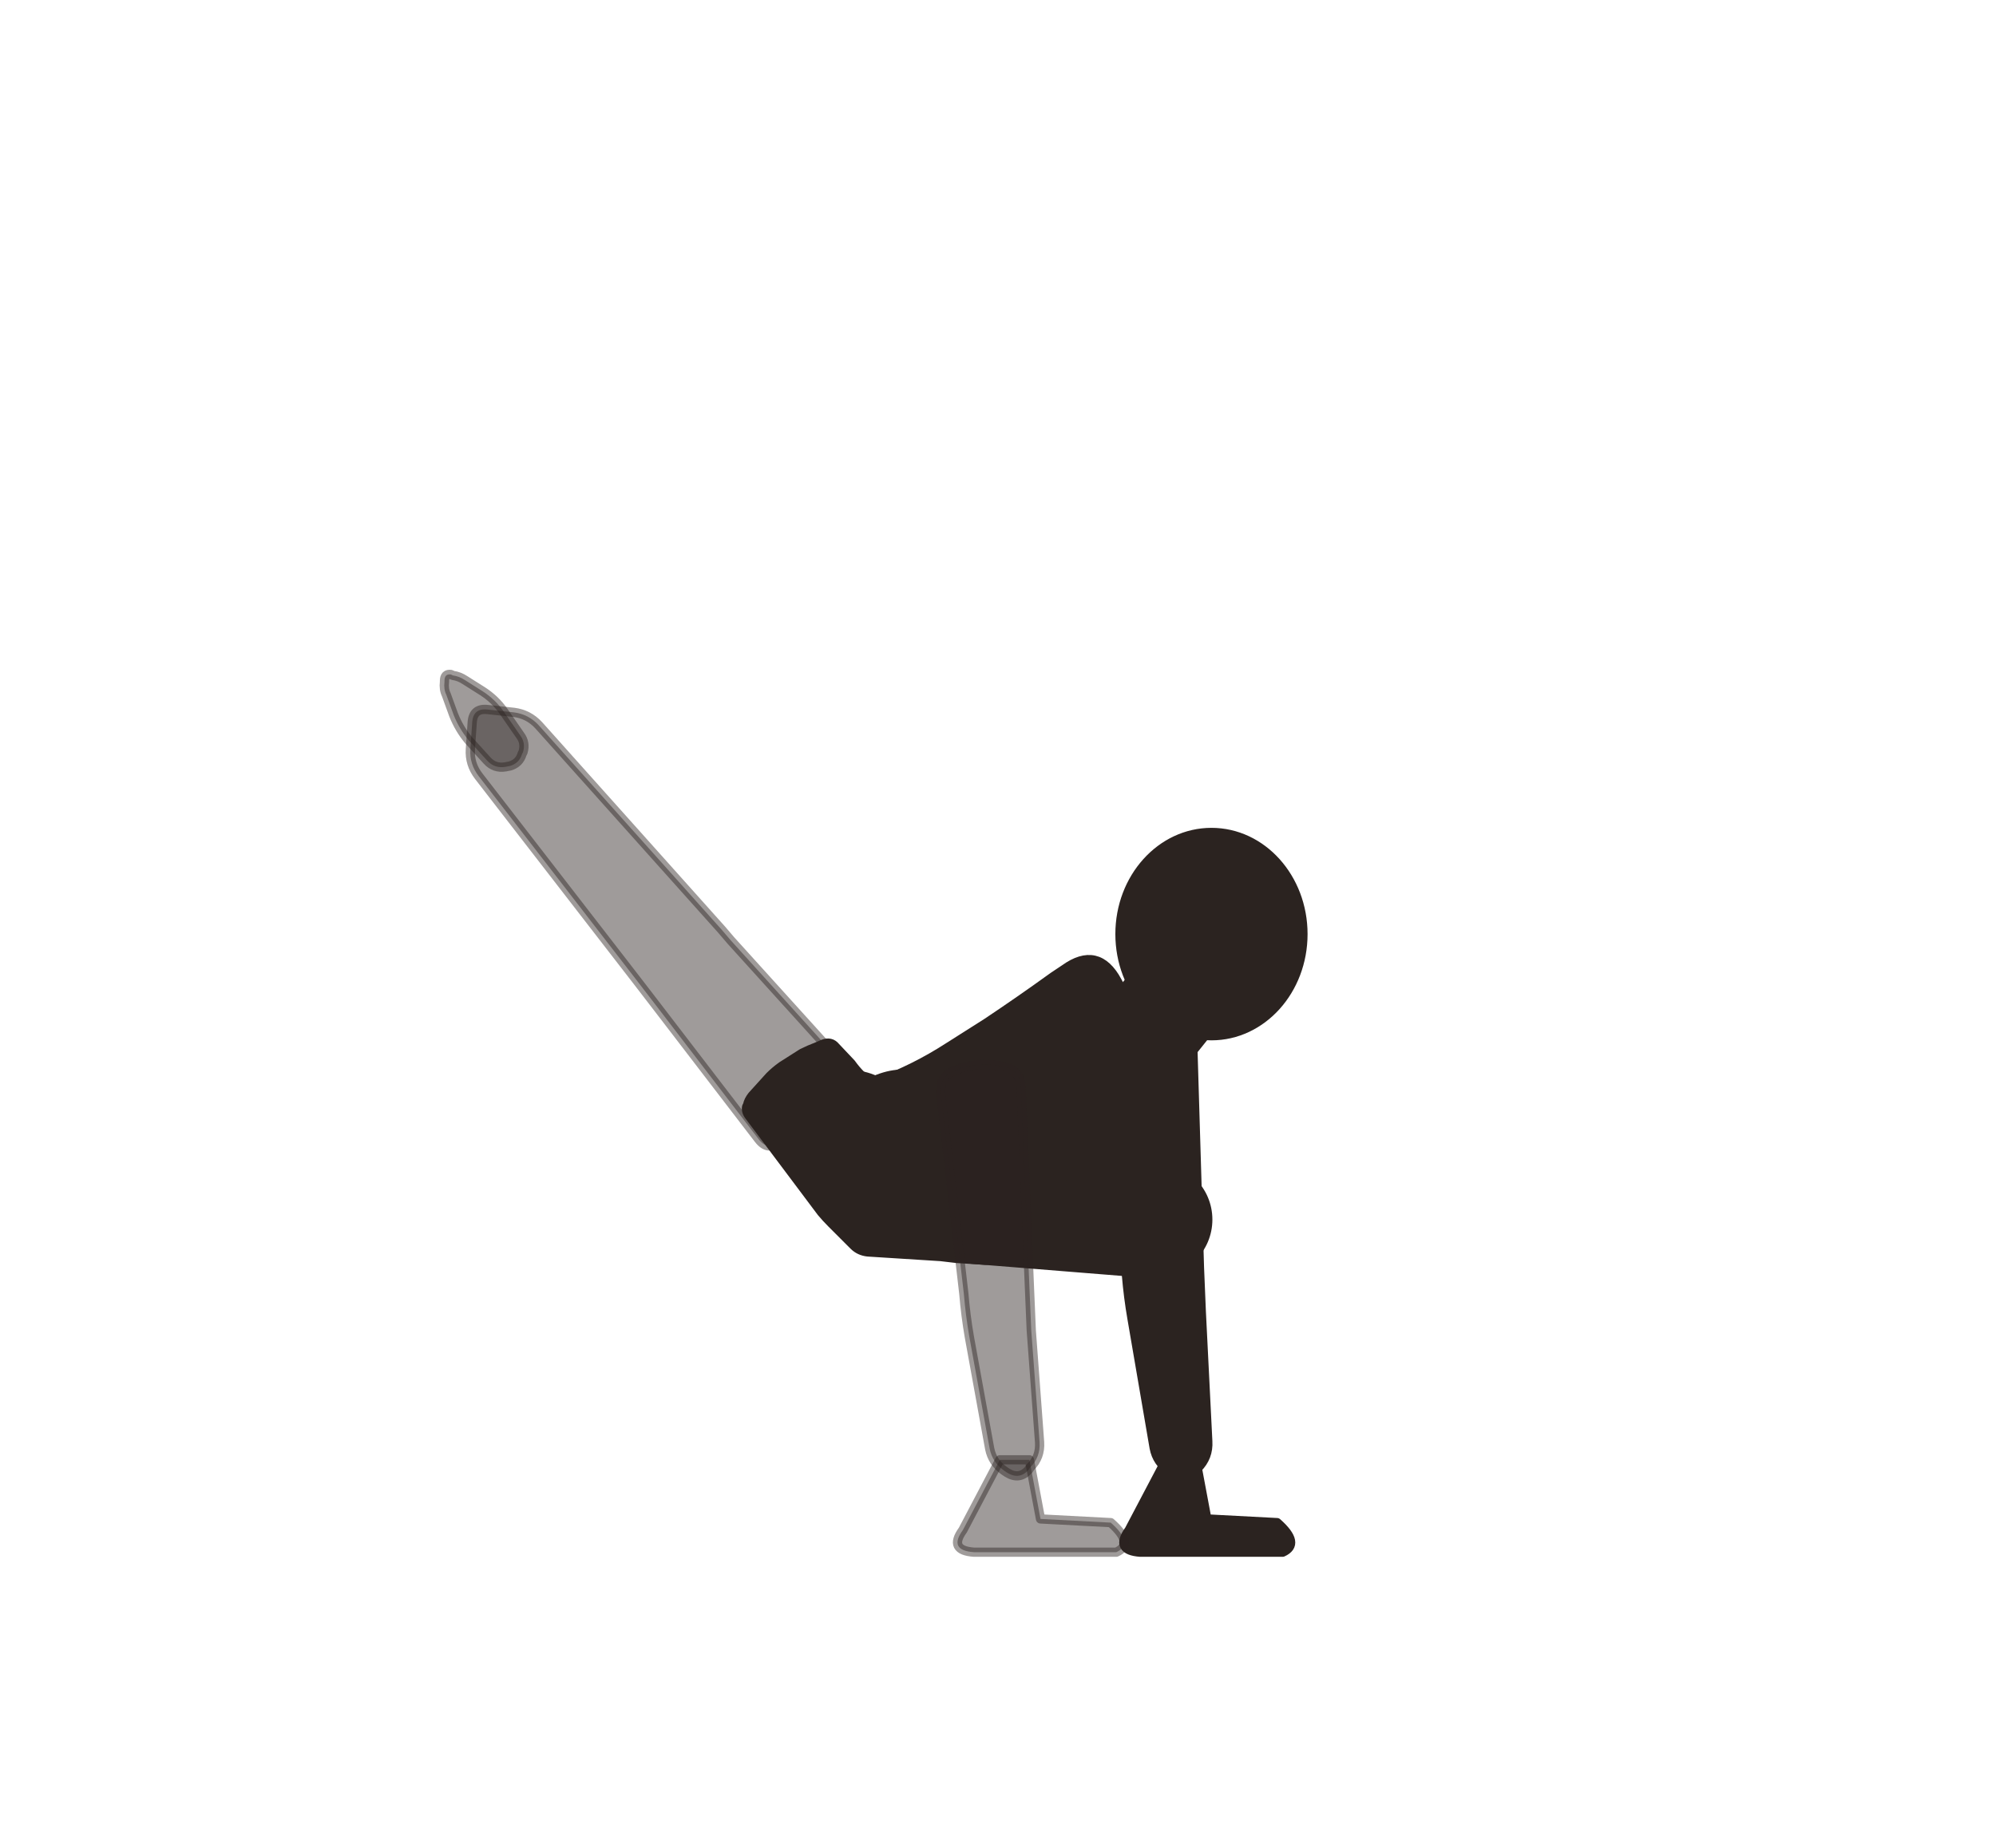
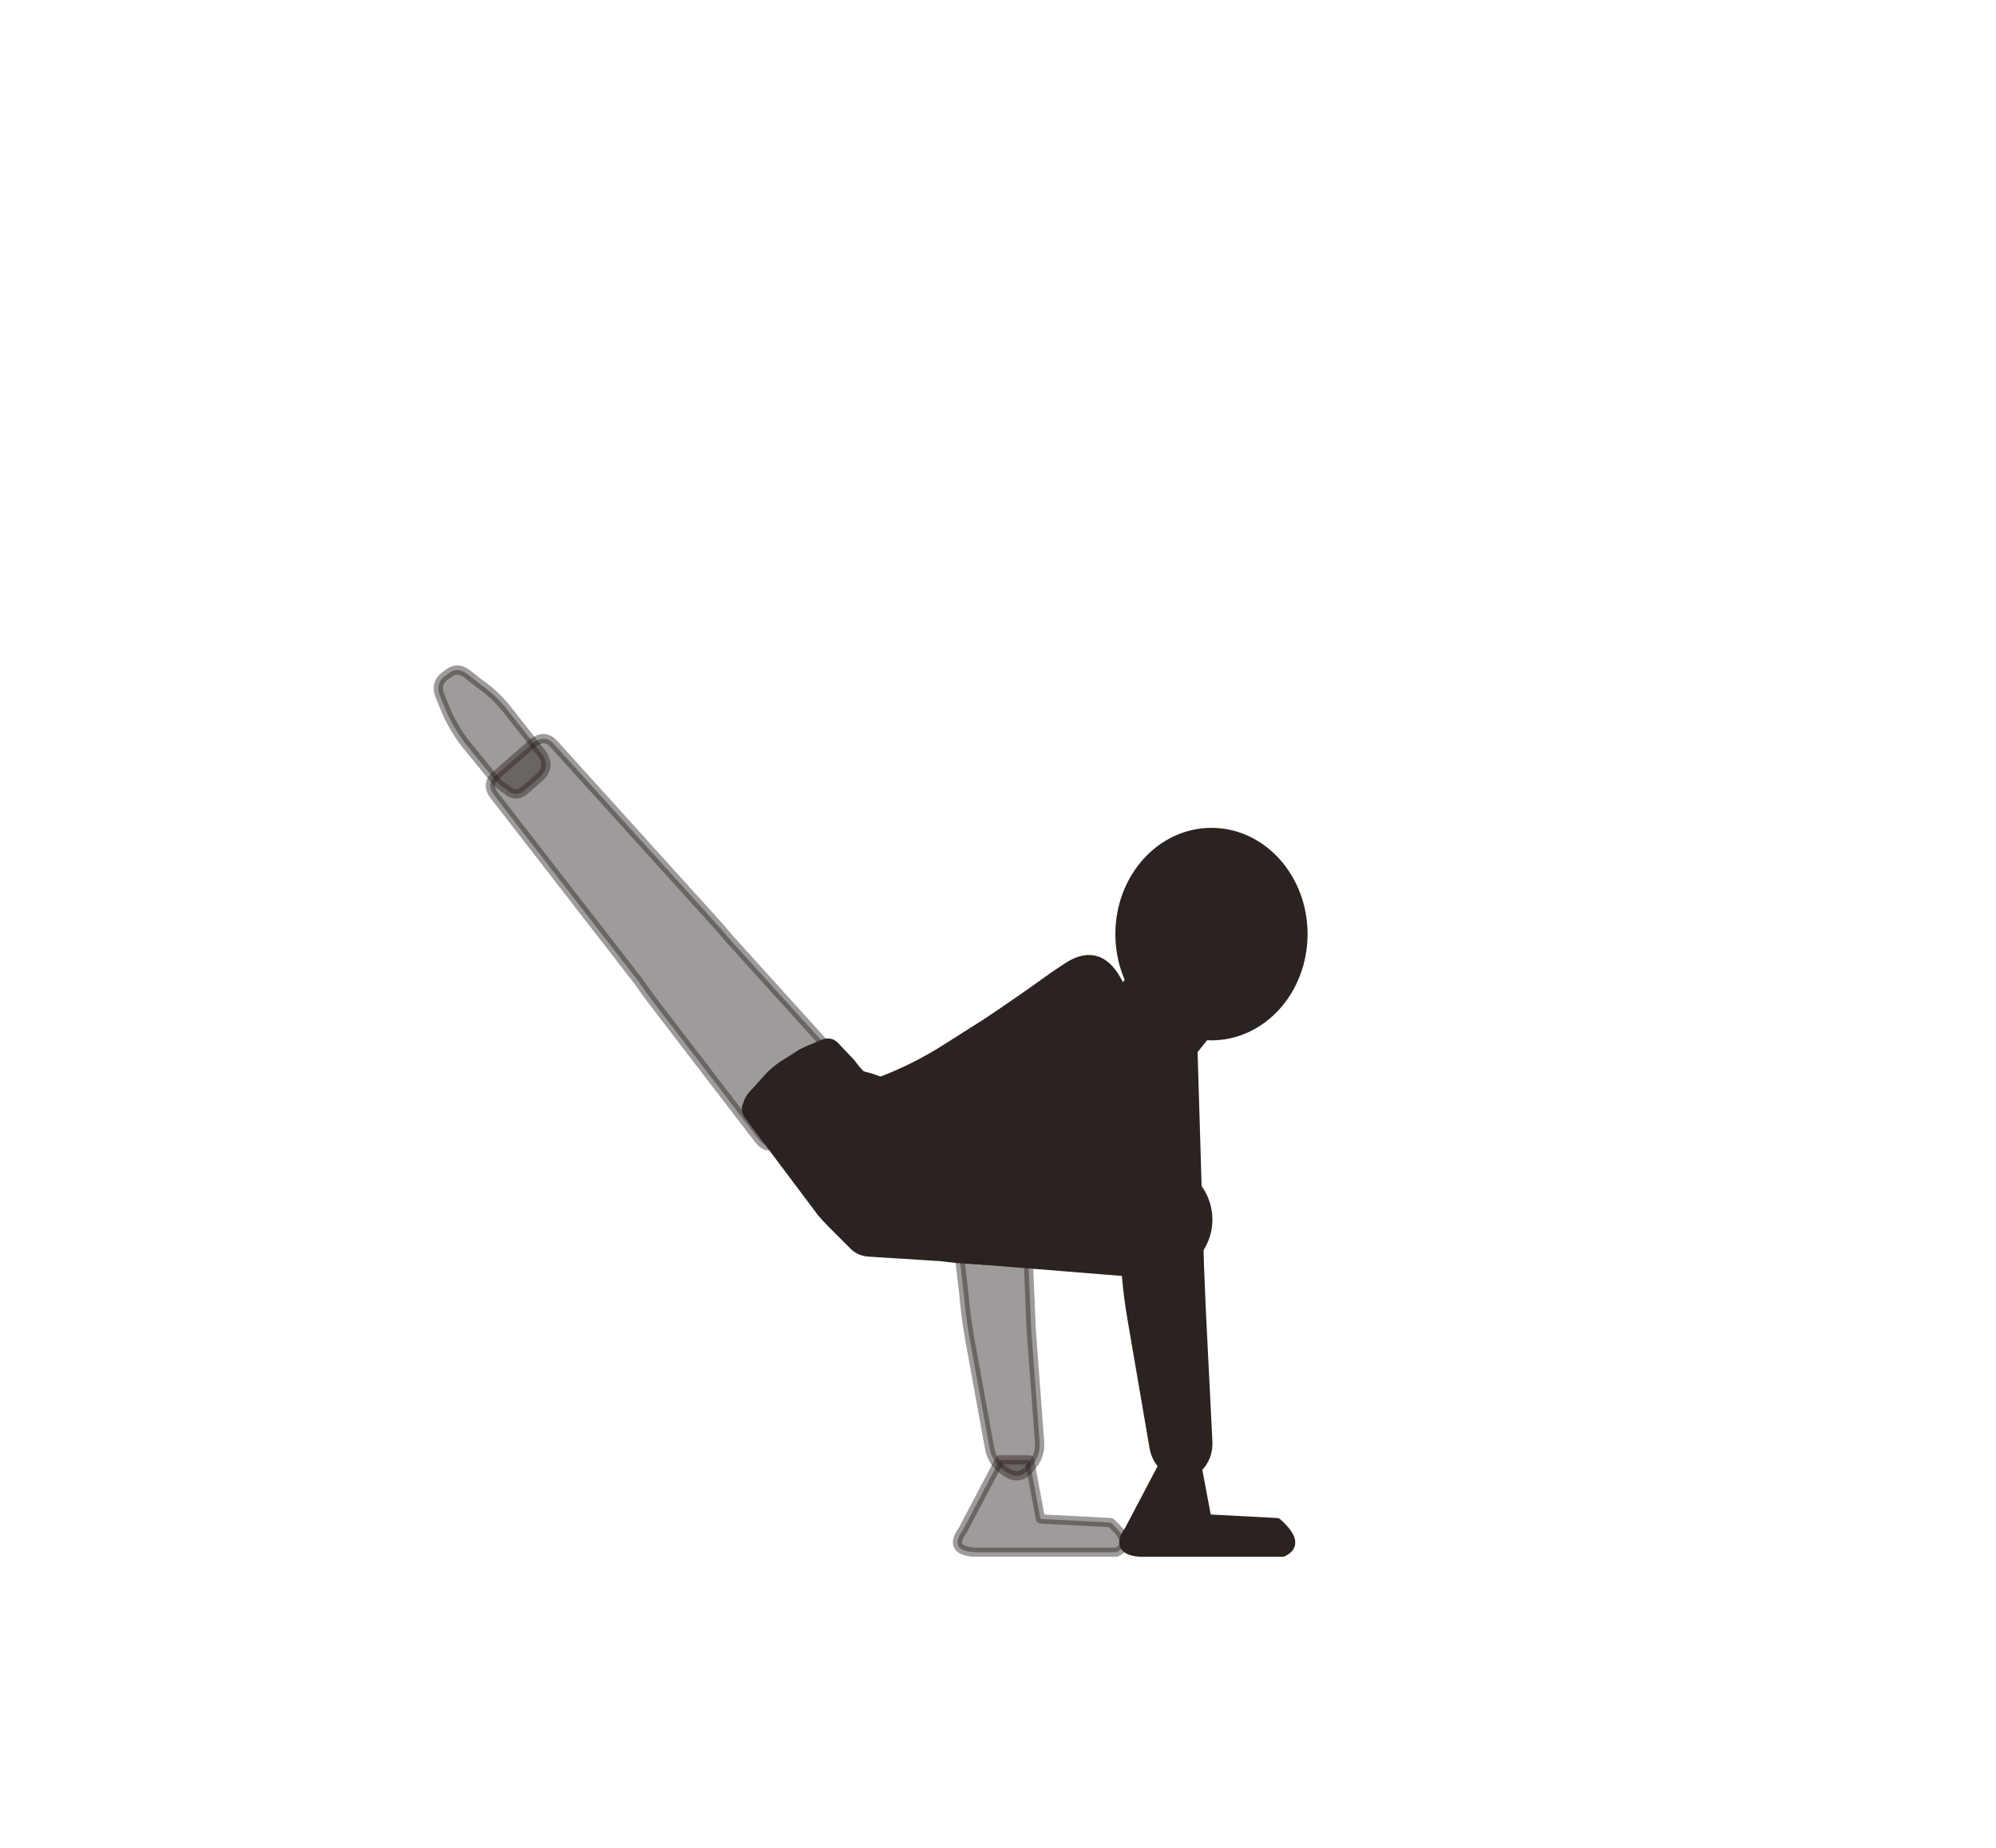
<svg xmlns="http://www.w3.org/2000/svg" viewBox="-8 0 216 200">
  <path d="M 97.3,136.3 L 114.7,137.7 Q 116.2,137.9 117.5,136.9 L 121.9,133.7 Q 123.1,132.8 122.1,131.6 L 118.8,127.4 Q 117.8,126.1 116.2,125.9 L 99.1,122.8 Q 97.5,122.5 97.3,124.1 L 95.9,134.6 Q 95.7,136.2 97.3,136.3 Z" fill="#2b2320" stroke="#2b2320" stroke-width="1" stroke-linejoin="round" />
-   <path d="M 116.4,125.5 L 92.6,116.8 Q 89.8,115.7 87,116.8 L 86.3,117.1 Q 83.5,118.2 84.8,120.9 L 85,121.5 Q 86.2,124.3 89,125.5 L 112,136.2 Q 114.7,137.5 117.3,135.9 L 118.4,135.2 Q 120.9,133.6 120.2,130.7 L 119.9,129.5 Q 119.3,126.5 116.4,125.5 Z" fill="#2b2320" stroke="#2b2320" stroke-width="1" stroke-linejoin="round" />
-   <path d="M 91,120 L 91,120.3 Q 91.1,121.3 90.4,122 L 90,122.3 Q 89.1,123.1 87.9,122.7 L 85.4,121.8 Q 83.8,121.2 82.7,120.1 L 81.2,118.7 Q 80.6,118.2 80.3,117.5 L 80.3,117.3 Q 80,116.7 80.7,116.4 L 80.8,116.4 Q 81.5,116.1 82.2,116.1 L 84.2,116.3 Q 85.8,116.4 87.3,117.2 L 89.9,118.5 Q 90.8,119 91,120 Z" fill="#2b2320" stroke="#2b2320" stroke-width="1" stroke-linejoin="round" />
+   <path d="M 116.4,125.5 L 95.3,117.9 Q 92.5,116.9 91.4,119.7 L 90.2,122.6 Q 89,125.4 91.7,126.7 L 112,136.2 Q 114.7,137.5 117.3,135.9 L 118.4,135.2 Q 120.9,133.6 120.2,130.7 L 119.9,129.5 Q 119.3,126.5 116.4,125.5 Z" fill="#2b2320" stroke="#2b2320" stroke-width="1" stroke-linejoin="round" />
+   <path d="M 93.6,122.1 L 93.4,122.5 Q 92.7,124.4 90.7,124.6 L 90,124.7 Q 88,125 86.5,123.7 L 85.3,122.5 Q 83.8,121.2 82.4,119.9 L 81.5,119.2 Q 80.6,118.4 81,117.3 L 81.1,117 Q 81.6,115.9 82.8,116 L 83.9,116.2 Q 85.8,116.4 87.6,117.2 L 92.6,119.4 Q 94.4,120.2 93.6,122.1 Z" fill="#2b2320" stroke="#2b2320" stroke-width="1" stroke-linejoin="round" />
  <circle cx="117" cy="132" r="5.7" fill="#2b2320" stroke="#2b2320" stroke-width="1" stroke-linejoin="round" />
-   <path d="M 83.5,115.5 L 71.1,101.8 Q 70.1,100.6 69,99.4 L 50.3,78.5 Q 49.2,77.3 47.6,77.1 L 44.8,76.8 Q 43.2,76.6 43.1,78.2 L 42.9,81.1 Q 42.8,82.7 43.8,84 L 60.9,106.1 Q 61.9,107.4 62.9,108.7 L 74.1,123.3 Q 75.1,124.6 76.3,123.6 L 83.4,117.7 Q 84.6,116.6 83.5,115.5 Z" fill="#2b2320" stroke="#2b2320" stroke-width="1" stroke-linejoin="round" fill-opacity="0.45" stroke-opacity="0.45" />
-   <path d="M 48.6,81.4 L 48.5,81.6 Q 48.2,82.6 47.2,82.9 L 46.7,83 Q 45.5,83.2 44.7,82.3 L 42.7,80.1 Q 41.7,78.9 41.1,77.4 L 40.3,75.2 Q 40,74.6 40.1,73.8 L 40.1,73.7 Q 40.1,72.9 40.8,73 L 41,73.1 Q 41.7,73.2 42.3,73.6 L 44.2,74.8 Q 45.6,75.7 46.5,77 L 48.3,79.6 Q 48.9,80.4 48.6,81.4 Z" fill="#2b2320" stroke="#2b2320" stroke-width="1" stroke-linejoin="round" fill-opacity="0.45" stroke-opacity="0.45" />
+   <path d="M 83.5,115.5 L 71.1,101.8 Q 70.1,100.6 69,99.4 L 52,80.6 Q 51,79.4 49.7,80.4 L 45.8,83.8 Q 44.5,84.8 45.5,86.1 L 61,106.1 Q 61.9,107.4 62.9,108.7 L 74.1,123.3 Q 75.1,124.6 76.3,123.6 L 83.4,117.7 Q 84.6,116.6 83.5,115.5 Z" fill="#2b2320" stroke="#2b2320" stroke-width="1" stroke-linejoin="round" fill-opacity="0.45" stroke-opacity="0.45" />
+   <path d="M 50.2,84.3 L 48.7,85.6 Q 47.9,86.2 47.1,85.7 L 46.9,85.5 Q 46,85 45.4,84.2 L 42.3,80.4 Q 41.1,78.8 40.3,77 L 39.6,75.3 Q 39.1,74 40.1,73.2 L 40.4,73 Q 41.4,72.1 42.5,72.9 L 43.9,74 Q 45.5,75.1 46.8,76.7 L 50.5,81.4 Q 51.8,83 50.2,84.3 Z" fill="#2b2320" stroke="#2b2320" stroke-width="1" stroke-linejoin="round" fill-opacity="0.45" stroke-opacity="0.45" />
  <path d="M 94.2,134.2 L 95.4,133.3 Q 99,130.7 103,129 L 107.5,127.1 Q 111.6,125.3 115.7,123.8 L 117.1,123.3 Q 121.2,121.7 119.1,117.8 L 112.9,106.2 Q 110.8,102.3 107.2,104.9 L 106,105.7 Q 102.4,108.3 98.8,110.7 L 94.7,113.3 Q 91,115.7 86.9,117.2 L 85.5,117.7 Q 81.3,119.2 83.4,123.1 L 88.6,132.9 Q 90.7,136.8 94.2,134.2 Z" fill="#2b2320" stroke="#2b2320" stroke-width="1" stroke-linejoin="round" />
  <path d="M 72.8,119.8 L 72.9,119.6 Q 73,119.1 73.4,118.6 L 75.3,116.5 Q 75.9,115.9 76.6,115.4 L 78.8,114 Q 79.6,113.6 80.4,113.3 L 81.1,113 Q 81.9,112.7 82.4,113.3 L 84.1,115.1 Q 84.6,115.8 85.2,116.4 L 89.2,120.8 Q 89.8,121.4 90.6,121.7 L 96.2,123.3 Q 97.1,123.5 97.9,123.7 L 100.4,124.4 Q 101,124.6 101.3,125.1 L 101.3,125.2 Q 101.6,125.7 101.6,126.3 L 101.6,129.2 Q 101.6,130 101.4,130.8 L 100.7,133.4 Q 100.5,134.2 100.2,135 L 99.8,135.7 Q 99.4,136.4 98.6,136.4 L 95.5,136.2 Q 94.6,136.1 93.8,136 L 85.9,135.5 Q 85,135.4 84.4,134.8 L 82,132.4 Q 81.4,131.8 80.9,131.2 L 73.1,120.8 Q 72.7,120.3 72.8,119.8 Z" fill="#2b2320" stroke="#2b2320" stroke-width="1" stroke-linejoin="round" />
  <path d="M 111.3,114.6 L 113.9,138 Q 114.1,140.4 114.5,142.7 L 116.9,156.7 Q 117.2,158.3 118.6,159.2 L 118.9,159.4 Q 120.3,160.4 121.4,159.2 L 121.6,158.9 Q 122.8,157.7 122.7,156 L 122,142 Q 121.9,139.6 121.8,137.2 L 121.1,113.9 Q 121,111.6 118.7,111.3 L 118.2,111.2 Q 115.9,110.9 113.7,111.6 L 113.2,111.7 Q 111,112.4 111.3,114.6 Z" fill="#2b2320" stroke="#2b2320" stroke-width="1" stroke-linejoin="round" />
  <path d="M 118.2,158 L 114.2,165.6 Q 112.6,167.8 115.4,168 L 121.6,168 L 130.8,168 Q 132.8,167.1 130.2,164.8 L 122.6,164.4 L 121.4,158 Z" fill="#2b2320" stroke="#2b2320" stroke-width="1" stroke-linejoin="round" />
  <path d="M 93.8,118.4 L 96.3,140 Q 96.5,142.4 96.9,144.7 L 99.1,156.8 Q 99.4,158.3 100.7,159.2 L 101,159.4 Q 102.3,160.2 103.3,159.1 L 103.5,158.8 Q 104.6,157.7 104.5,156.1 L 103.6,144 Q 103.5,141.6 103.4,139.3 L 102.5,117.7 Q 102.4,115.7 100.4,115.4 L 99.9,115.3 Q 97.9,115 96,115.6 L 95.6,115.8 Q 93.6,116.3 93.8,118.4 Z" fill="#2b2320" stroke="#2b2320" stroke-width="1" stroke-linejoin="round" fill-opacity="0.45" stroke-opacity="0.45" />
  <path d="M 100.2,158 L 96.2,165.6 Q 94.6,167.8 97.4,168 L 103.6,168 L 112.8,168 Q 114.8,167.1 112.2,164.8 L 104.6,164.4 L 103.4,158 Z" fill="#2b2320" stroke="#2b2320" stroke-width="1" stroke-linejoin="round" fill-opacity="0.45" stroke-opacity="0.45" />
  <path d="M 119.9,115.2 L 122.7,111.7 A 5 5 0 0 0 114.9,105.4 L 112.1,108.8 A 5 5 0 0 0 119.9,115.2 Z" fill="#2b2320" stroke="#2b2320" stroke-width="1" stroke-linejoin="round" />
  <ellipse cx="123.1" cy="101.1" rx="9.9" ry="11" fill="#2b2320" stroke="#2b2320" stroke-width="1" stroke-linejoin="round" />
</svg>
